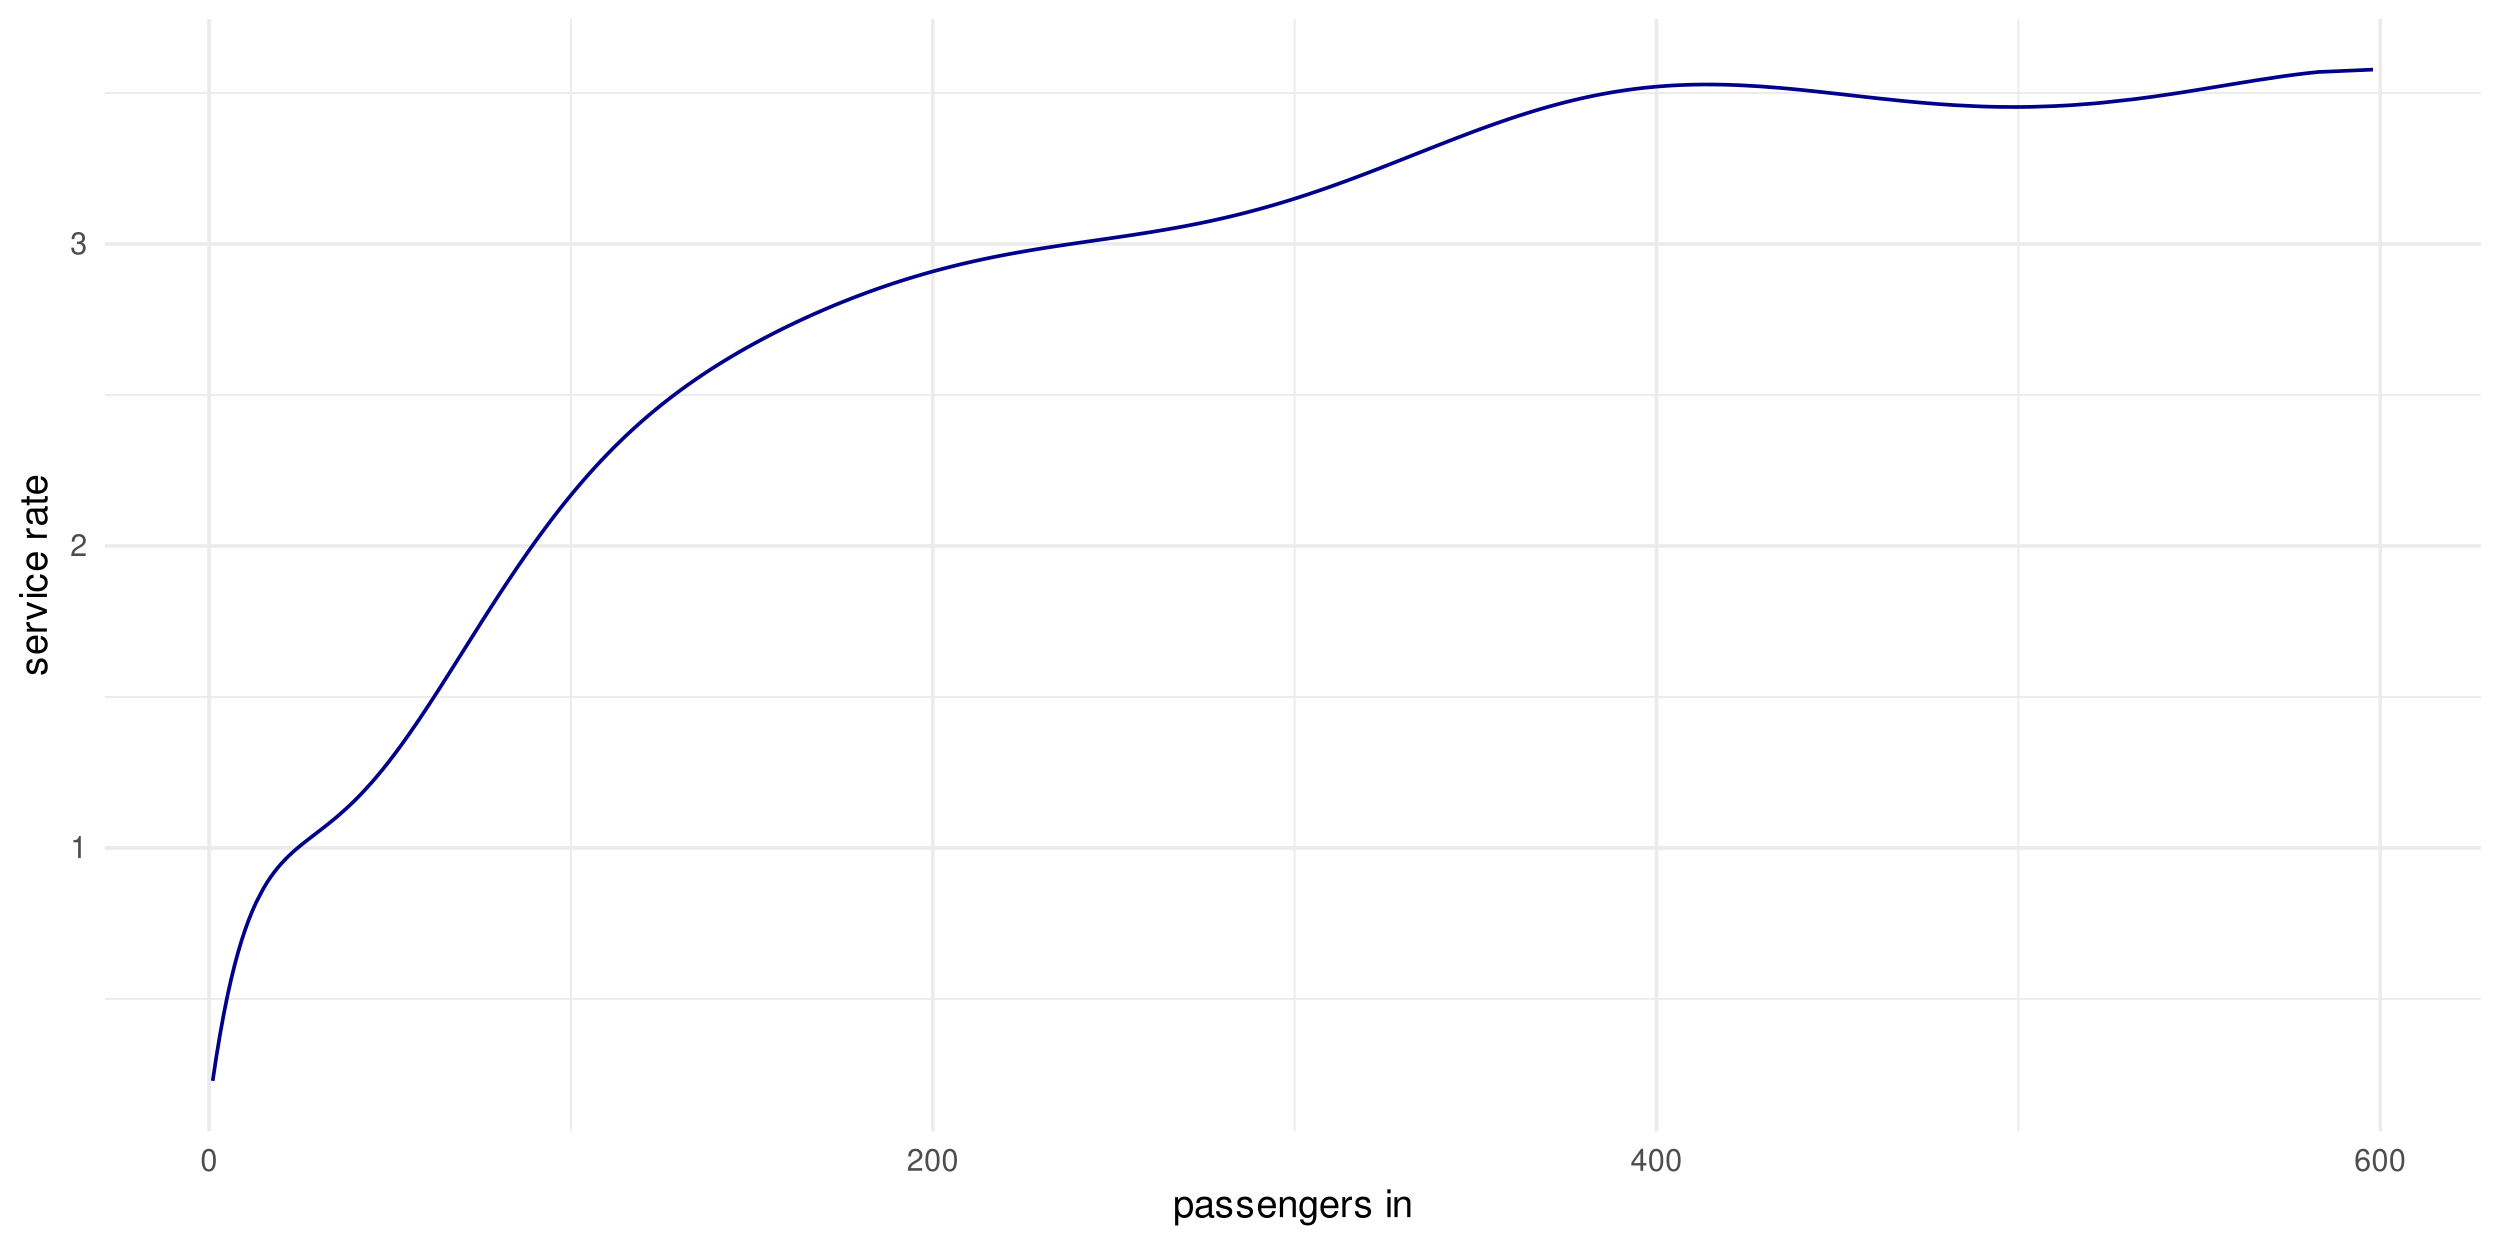
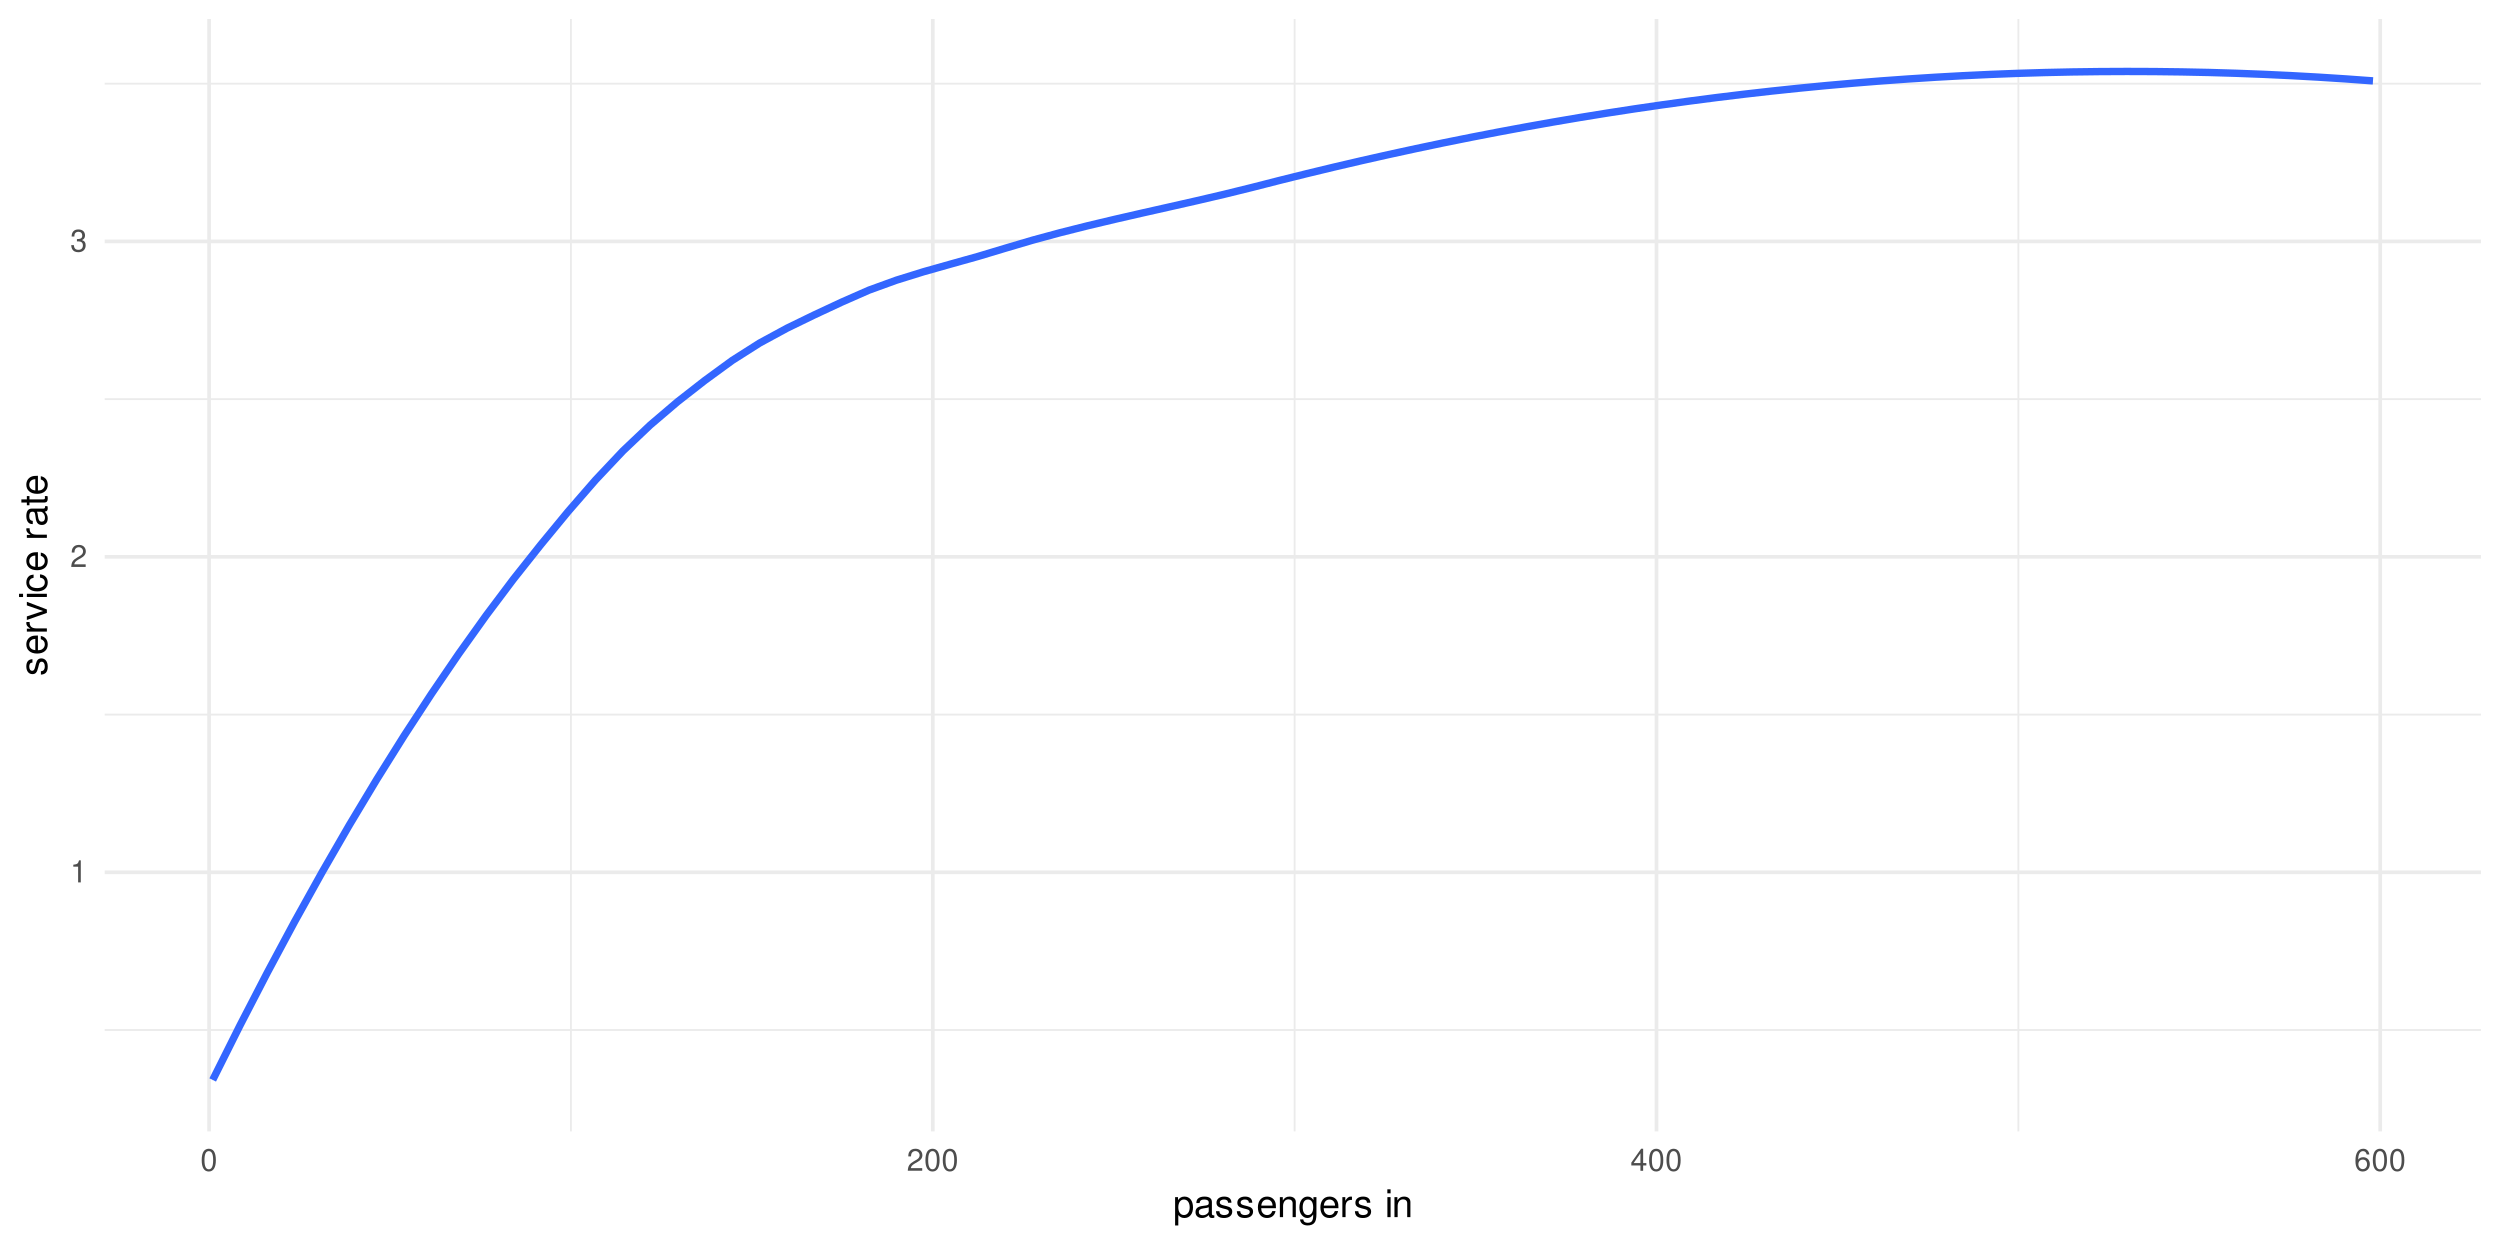
<svg xmlns="http://www.w3.org/2000/svg" xmlns:xlink="http://www.w3.org/1999/xlink" width="720" height="360" viewBox="0 0 720 360">
  <defs>
    <g>
      <g id="glyph-0-0">
        <path d="M 2.281 -4.531 L 2.281 0 L 3.047 0 L 3.047 -6.359 L 2.547 -6.359 C 2.266 -5.391 2.094 -5.25 0.891 -5.094 L 0.891 -4.531 Z M 2.281 -4.531 " />
      </g>
      <g id="glyph-0-1">
        <path d="M 4.453 -0.766 L 1.172 -0.766 C 1.25 -1.297 1.531 -1.625 2.297 -2.094 L 3.172 -2.594 C 4.047 -3.062 4.5 -3.719 4.5 -4.5 C 4.5 -5.031 4.281 -5.531 3.922 -5.875 C 3.547 -6.203 3.094 -6.359 2.5 -6.359 C 1.703 -6.359 1.125 -6.078 0.781 -5.531 C 0.547 -5.203 0.453 -4.797 0.438 -4.156 L 1.219 -4.156 C 1.234 -4.594 1.297 -4.844 1.406 -5.062 C 1.594 -5.438 2 -5.688 2.469 -5.688 C 3.172 -5.688 3.703 -5.172 3.703 -4.484 C 3.703 -3.969 3.406 -3.531 2.859 -3.219 L 2.047 -2.75 C 0.75 -2 0.375 -1.406 0.297 -0.016 L 4.453 -0.016 Z M 4.453 -0.766 " />
      </g>
      <g id="glyph-0-2">
        <path d="M 1.938 -2.922 L 2.359 -2.922 C 3.203 -2.922 3.656 -2.531 3.656 -1.766 C 3.656 -0.969 3.172 -0.484 2.375 -0.484 C 1.516 -0.484 1.109 -0.922 1.062 -1.844 L 0.281 -1.844 C 0.312 -1.344 0.406 -1 0.547 -0.719 C 0.875 -0.109 1.484 0.203 2.344 0.203 C 3.625 0.203 4.453 -0.578 4.453 -1.781 C 4.453 -2.594 4.141 -3.031 3.391 -3.297 C 3.969 -3.531 4.266 -3.969 4.266 -4.609 C 4.266 -5.703 3.547 -6.359 2.359 -6.359 C 1.109 -6.359 0.438 -5.656 0.406 -4.312 L 1.188 -4.312 C 1.203 -4.703 1.234 -4.922 1.328 -5.109 C 1.5 -5.469 1.891 -5.688 2.375 -5.688 C 3.062 -5.688 3.469 -5.266 3.469 -4.578 C 3.469 -4.141 3.312 -3.859 2.969 -3.719 C 2.766 -3.625 2.484 -3.594 1.938 -3.578 Z M 1.938 -2.922 " />
      </g>
      <g id="glyph-0-3">
        <path d="M 2.422 -6.359 C 1.844 -6.359 1.312 -6.094 0.984 -5.672 C 0.578 -5.109 0.375 -4.25 0.375 -3.078 C 0.375 -0.938 1.078 0.203 2.422 0.203 C 3.734 0.203 4.453 -0.938 4.453 -3.031 C 4.453 -4.25 4.266 -5.078 3.859 -5.672 C 3.531 -6.109 3.016 -6.359 2.422 -6.359 Z M 2.422 -5.672 C 3.25 -5.672 3.672 -4.828 3.672 -3.094 C 3.672 -1.281 3.266 -0.438 2.406 -0.438 C 1.578 -0.438 1.172 -1.312 1.172 -3.062 C 1.172 -4.828 1.578 -5.672 2.422 -5.672 Z M 2.422 -5.672 " />
      </g>
      <g id="glyph-0-4">
        <path d="M 2.875 -1.547 L 2.875 0 L 3.656 0 L 3.656 -1.547 L 4.578 -1.547 L 4.578 -2.234 L 3.656 -2.234 L 3.656 -6.359 L 3.078 -6.359 L 0.25 -2.359 L 0.25 -1.547 Z M 2.875 -2.234 L 0.922 -2.234 L 2.875 -5.047 Z M 2.875 -2.234 " />
      </g>
      <g id="glyph-0-5">
        <path d="M 4.375 -4.703 C 4.234 -5.75 3.562 -6.359 2.609 -6.359 C 1.922 -6.359 1.312 -6.031 0.938 -5.453 C 0.547 -4.828 0.375 -4.062 0.375 -2.906 C 0.375 -1.828 0.531 -1.156 0.906 -0.594 C 1.234 -0.078 1.781 0.203 2.469 0.203 C 3.656 0.203 4.516 -0.688 4.516 -1.922 C 4.516 -3.094 3.719 -3.922 2.609 -3.922 C 1.984 -3.922 1.5 -3.688 1.172 -3.234 C 1.172 -4.797 1.672 -5.672 2.562 -5.672 C 3.109 -5.672 3.484 -5.328 3.609 -4.703 Z M 2.5 -3.234 C 3.25 -3.234 3.719 -2.703 3.719 -1.859 C 3.719 -1.062 3.188 -0.484 2.484 -0.484 C 1.766 -0.484 1.219 -1.094 1.219 -1.906 C 1.219 -2.688 1.734 -3.234 2.5 -3.234 Z M 2.5 -3.234 " />
      </g>
      <g id="glyph-1-0">
        <path d="M 0.594 2.391 L 1.516 2.391 L 1.516 -0.609 C 2 -0.016 2.547 0.25 3.281 0.25 C 4.781 0.25 5.75 -0.953 5.75 -2.781 C 5.75 -4.719 4.812 -5.922 3.281 -5.922 C 2.5 -5.922 1.875 -5.578 1.438 -4.891 L 1.438 -5.766 L 0.594 -5.766 Z M 3.125 -5.078 C 4.141 -5.078 4.797 -4.188 4.797 -2.812 C 4.797 -1.5 4.125 -0.609 3.125 -0.609 C 2.141 -0.609 1.516 -1.484 1.516 -2.844 C 1.516 -4.188 2.141 -5.078 3.125 -5.078 Z M 3.125 -5.078 " />
      </g>
      <g id="glyph-1-1">
        <path d="M 5.891 -0.531 C 5.781 -0.516 5.734 -0.516 5.688 -0.516 C 5.375 -0.516 5.188 -0.688 5.188 -0.969 L 5.188 -4.359 C 5.188 -5.375 4.438 -5.922 3.031 -5.922 C 2.172 -5.922 1.5 -5.688 1.109 -5.266 C 0.844 -4.969 0.734 -4.625 0.719 -4.062 L 1.641 -4.062 C 1.719 -4.766 2.141 -5.078 2.984 -5.078 C 3.828 -5.078 4.281 -4.781 4.281 -4.219 L 4.281 -3.984 C 4.266 -3.594 4.062 -3.438 3.328 -3.344 C 2.031 -3.172 1.828 -3.141 1.469 -2.984 C 0.797 -2.703 0.469 -2.203 0.469 -1.453 C 0.469 -0.406 1.188 0.25 2.359 0.25 C 3.078 0.25 3.656 0 4.312 -0.594 C 4.375 0 4.656 0.25 5.266 0.25 C 5.453 0.25 5.578 0.234 5.891 0.156 Z M 4.281 -1.812 C 4.281 -1.5 4.188 -1.312 3.922 -1.062 C 3.547 -0.719 3.094 -0.547 2.547 -0.547 C 1.844 -0.547 1.422 -0.891 1.422 -1.469 C 1.422 -2.078 1.812 -2.391 2.812 -2.531 C 3.781 -2.656 3.969 -2.703 4.281 -2.844 Z M 4.281 -1.812 " />
      </g>
      <g id="glyph-1-2">
        <path d="M 4.812 -4.156 C 4.812 -5.297 4.062 -5.922 2.734 -5.922 C 1.391 -5.922 0.516 -5.234 0.516 -4.172 C 0.516 -3.266 0.984 -2.844 2.344 -2.516 L 3.203 -2.297 C 3.844 -2.141 4.094 -1.906 4.094 -1.5 C 4.094 -0.953 3.547 -0.594 2.75 -0.594 C 2.25 -0.594 1.844 -0.734 1.609 -0.984 C 1.469 -1.141 1.391 -1.312 1.344 -1.719 L 0.375 -1.719 C 0.422 -0.391 1.172 0.25 2.672 0.25 C 4.125 0.25 5.047 -0.469 5.047 -1.578 C 5.047 -2.438 4.562 -2.906 3.422 -3.172 L 2.547 -3.391 C 1.797 -3.562 1.469 -3.812 1.469 -4.219 C 1.469 -4.75 1.953 -5.078 2.688 -5.078 C 3.438 -5.078 3.828 -4.766 3.844 -4.156 Z M 4.812 -4.156 " />
      </g>
      <g id="glyph-1-3">
        <path d="M 5.641 -2.578 C 5.641 -3.453 5.578 -3.984 5.406 -4.406 C 5.031 -5.359 4.156 -5.922 3.078 -5.922 C 1.469 -5.922 0.438 -4.703 0.438 -2.812 C 0.438 -0.906 1.438 0.25 3.062 0.25 C 4.375 0.25 5.297 -0.5 5.516 -1.75 L 4.594 -1.75 C 4.344 -0.984 3.828 -0.594 3.094 -0.594 C 2.516 -0.594 2.016 -0.859 1.703 -1.344 C 1.484 -1.672 1.406 -2 1.391 -2.578 Z M 1.422 -3.328 C 1.5 -4.391 2.141 -5.078 3.062 -5.078 C 4 -5.078 4.656 -4.359 4.656 -3.328 Z M 1.422 -3.328 " />
      </g>
      <g id="glyph-1-4">
        <path d="M 0.766 -5.766 L 0.766 0 L 1.688 0 L 1.688 -3.172 C 1.688 -4.359 2.312 -5.125 3.25 -5.125 C 3.984 -5.125 4.438 -4.688 4.438 -4 L 4.438 0 L 5.359 0 L 5.359 -4.359 C 5.359 -5.312 4.641 -5.922 3.531 -5.922 C 2.672 -5.922 2.125 -5.594 1.609 -4.797 L 1.609 -5.766 Z M 0.766 -5.766 " />
      </g>
      <g id="glyph-1-5">
        <path d="M 4.438 -5.766 L 4.438 -4.922 C 3.984 -5.625 3.469 -5.922 2.75 -5.922 C 1.359 -5.922 0.391 -4.625 0.391 -2.781 C 0.391 -1.812 0.609 -1.109 1.109 -0.531 C 1.547 -0.016 2.094 0.25 2.688 0.25 C 3.375 0.25 3.875 -0.062 4.359 -0.781 L 4.359 -0.484 C 4.359 1.062 3.922 1.625 2.781 1.625 C 2 1.625 1.594 1.312 1.5 0.656 L 0.578 0.656 C 0.656 1.734 1.5 2.391 2.766 2.391 C 3.609 2.391 4.312 2.125 4.688 1.656 C 5.125 1.125 5.297 0.406 5.297 -0.953 L 5.297 -5.766 Z M 2.844 -5.078 C 3.812 -5.078 4.359 -4.266 4.359 -2.812 C 4.359 -1.406 3.797 -0.594 2.844 -0.594 C 1.891 -0.594 1.344 -1.422 1.344 -2.844 C 1.344 -4.25 1.891 -5.078 2.844 -5.078 Z M 2.844 -5.078 " />
      </g>
      <g id="glyph-1-6">
        <path d="M 0.766 -5.766 L 0.766 0 L 1.688 0 L 1.688 -2.984 C 1.688 -4.375 2.266 -5 3.531 -4.969 L 3.531 -5.891 C 3.375 -5.922 3.281 -5.922 3.172 -5.922 C 2.578 -5.922 2.141 -5.578 1.609 -4.719 L 1.609 -5.766 Z M 0.766 -5.766 " />
      </g>
      <g id="glyph-1-7">
</g>
      <g id="glyph-1-8">
        <path d="M 1.656 -5.766 L 0.734 -5.766 L 0.734 0 L 1.656 0 Z M 1.656 -8.016 L 0.719 -8.016 L 0.719 -6.859 L 1.656 -6.859 Z M 1.656 -8.016 " />
      </g>
      <g id="glyph-2-0">
        <path d="M -4.156 -4.812 C -5.297 -4.812 -5.922 -4.062 -5.922 -2.734 C -5.922 -1.391 -5.234 -0.516 -4.172 -0.516 C -3.266 -0.516 -2.844 -0.984 -2.516 -2.344 L -2.297 -3.203 C -2.141 -3.844 -1.906 -4.094 -1.5 -4.094 C -0.953 -4.094 -0.594 -3.547 -0.594 -2.75 C -0.594 -2.25 -0.734 -1.844 -0.984 -1.609 C -1.141 -1.469 -1.312 -1.391 -1.719 -1.344 L -1.719 -0.375 C -0.391 -0.422 0.25 -1.172 0.25 -2.672 C 0.25 -4.125 -0.469 -5.047 -1.578 -5.047 C -2.438 -5.047 -2.906 -4.562 -3.172 -3.422 L -3.391 -2.547 C -3.562 -1.797 -3.812 -1.469 -4.219 -1.469 C -4.75 -1.469 -5.078 -1.953 -5.078 -2.688 C -5.078 -3.438 -4.766 -3.828 -4.156 -3.844 Z M -4.156 -4.812 " />
      </g>
      <g id="glyph-2-1">
        <path d="M -2.578 -5.641 C -3.453 -5.641 -3.984 -5.578 -4.406 -5.406 C -5.359 -5.031 -5.922 -4.156 -5.922 -3.078 C -5.922 -1.469 -4.703 -0.438 -2.812 -0.438 C -0.906 -0.438 0.25 -1.438 0.25 -3.062 C 0.25 -4.375 -0.5 -5.297 -1.75 -5.516 L -1.75 -4.594 C -0.984 -4.344 -0.594 -3.828 -0.594 -3.094 C -0.594 -2.516 -0.859 -2.016 -1.344 -1.703 C -1.672 -1.484 -2 -1.406 -2.578 -1.391 Z M -3.328 -1.422 C -4.391 -1.5 -5.078 -2.141 -5.078 -3.062 C -5.078 -4 -4.359 -4.656 -3.328 -4.656 Z M -3.328 -1.422 " />
      </g>
      <g id="glyph-2-2">
        <path d="M -5.766 -0.766 L 0 -0.766 L 0 -1.688 L -2.984 -1.688 C -4.375 -1.688 -5 -2.266 -4.969 -3.531 L -5.891 -3.531 C -5.922 -3.375 -5.922 -3.281 -5.922 -3.172 C -5.922 -2.578 -5.578 -2.141 -4.719 -1.609 L -5.766 -1.609 Z M -5.766 -0.766 " />
      </g>
      <g id="glyph-2-3">
        <path d="M 0 -3.141 L -5.766 -5.344 L -5.766 -4.312 L -1.094 -2.688 L -5.766 -1.141 L -5.766 -0.109 L 0 -2.141 Z M 0 -3.141 " />
      </g>
      <g id="glyph-2-4">
        <path d="M -5.766 -1.656 L -5.766 -0.734 L 0 -0.734 L 0 -1.656 Z M -8.016 -1.656 L -8.016 -0.719 L -6.859 -0.719 L -6.859 -1.656 Z M -8.016 -1.656 " />
      </g>
      <g id="glyph-2-5">
        <path d="M -3.828 -5.188 C -4.391 -5.141 -4.75 -5.016 -5.078 -4.797 C -5.609 -4.406 -5.922 -3.703 -5.922 -2.906 C -5.922 -1.344 -4.703 -0.344 -2.781 -0.344 C -0.922 -0.344 0.25 -1.328 0.25 -2.891 C 0.25 -4.266 -0.578 -5.141 -1.984 -5.25 L -1.984 -4.328 C -1.062 -4.172 -0.594 -3.703 -0.594 -2.922 C -0.594 -1.906 -1.422 -1.297 -2.781 -1.297 C -4.219 -1.297 -5.078 -1.891 -5.078 -2.891 C -5.078 -3.656 -4.625 -4.141 -3.828 -4.25 Z M -3.828 -5.188 " />
      </g>
      <g id="glyph-2-6">
</g>
      <g id="glyph-2-7">
        <path d="M -0.531 -5.891 C -0.516 -5.781 -0.516 -5.734 -0.516 -5.688 C -0.516 -5.375 -0.688 -5.188 -0.969 -5.188 L -4.359 -5.188 C -5.375 -5.188 -5.922 -4.438 -5.922 -3.031 C -5.922 -2.172 -5.688 -1.5 -5.266 -1.109 C -4.969 -0.844 -4.625 -0.734 -4.062 -0.719 L -4.062 -1.641 C -4.766 -1.719 -5.078 -2.141 -5.078 -2.984 C -5.078 -3.828 -4.781 -4.281 -4.219 -4.281 L -3.984 -4.281 C -3.594 -4.266 -3.438 -4.062 -3.344 -3.328 C -3.172 -2.031 -3.141 -1.828 -2.984 -1.469 C -2.703 -0.797 -2.203 -0.469 -1.453 -0.469 C -0.406 -0.469 0.25 -1.188 0.25 -2.359 C 0.25 -3.078 0 -3.656 -0.594 -4.312 C 0 -4.375 0.25 -4.656 0.25 -5.266 C 0.25 -5.453 0.234 -5.578 0.156 -5.891 Z M -1.812 -4.281 C -1.5 -4.281 -1.312 -4.188 -1.062 -3.922 C -0.719 -3.547 -0.547 -3.094 -0.547 -2.547 C -0.547 -1.844 -0.891 -1.422 -1.469 -1.422 C -2.078 -1.422 -2.391 -1.812 -2.531 -2.812 C -2.656 -3.781 -2.703 -3.969 -2.844 -4.281 Z M -1.812 -4.281 " />
      </g>
      <g id="glyph-2-8">
        <path d="M -5.766 -2.797 L -5.766 -1.844 L -7.344 -1.844 L -7.344 -0.938 L -5.766 -0.938 L -5.766 -0.156 L -5.016 -0.156 L -5.016 -0.938 L -0.656 -0.938 C -0.062 -0.938 0.25 -1.328 0.25 -2.047 C 0.25 -2.281 0.234 -2.484 0.172 -2.797 L -0.594 -2.797 C -0.562 -2.656 -0.547 -2.547 -0.547 -2.359 C -0.547 -1.953 -0.656 -1.844 -1.062 -1.844 L -5.016 -1.844 L -5.016 -2.797 Z M -5.766 -2.797 " />
      </g>
    </g>
    <clipPath id="clip-0">
-       <path clip-rule="nonzero" d="M 30.152 287 L 714.523 287 L 714.523 288 L 30.152 288 Z M 30.152 287 " />
+       <path clip-rule="nonzero" d="M 30.152 296 L 714.523 296 L 714.523 297 L 30.152 297 Z M 30.152 296 " />
    </clipPath>
    <clipPath id="clip-1">
-       <path clip-rule="nonzero" d="M 30.152 200 L 714.523 200 L 714.523 201 L 30.152 201 Z M 30.152 200 " />
+       <path clip-rule="nonzero" d="M 30.152 205 L 714.523 205 L 714.523 207 L 30.152 207 Z M 30.152 205 " />
    </clipPath>
    <clipPath id="clip-2">
-       <path clip-rule="nonzero" d="M 30.152 113 L 714.523 113 L 714.523 115 L 30.152 115 Z M 30.152 113 " />
+       <path clip-rule="nonzero" d="M 30.152 114 L 714.523 114 L 714.523 116 L 30.152 116 Z M 30.152 114 " />
    </clipPath>
    <clipPath id="clip-3">
-       <path clip-rule="nonzero" d="M 30.152 26 L 714.523 26 L 714.523 28 L 30.152 28 Z M 30.152 26 " />
+       <path clip-rule="nonzero" d="M 30.152 23 L 714.523 23 L 714.523 25 L 30.152 25 Z M 30.152 23 " />
    </clipPath>
    <clipPath id="clip-4">
      <path clip-rule="nonzero" d="M 164 5.48 L 165 5.48 L 165 325.852 L 164 325.852 Z M 164 5.48 " />
    </clipPath>
    <clipPath id="clip-5">
      <path clip-rule="nonzero" d="M 372 5.48 L 374 5.48 L 374 325.852 L 372 325.852 Z M 372 5.48 " />
    </clipPath>
    <clipPath id="clip-6">
      <path clip-rule="nonzero" d="M 581 5.48 L 582 5.48 L 582 325.852 L 581 325.852 Z M 581 5.48 " />
    </clipPath>
    <clipPath id="clip-7">
-       <path clip-rule="nonzero" d="M 30.152 243 L 714.523 243 L 714.523 245 L 30.152 245 Z M 30.152 243 " />
+       <path clip-rule="nonzero" d="M 30.152 250 L 714.523 250 L 714.523 252 L 30.152 252 Z M 30.152 250 " />
    </clipPath>
    <clipPath id="clip-8">
-       <path clip-rule="nonzero" d="M 30.152 156 L 714.523 156 L 714.523 158 L 30.152 158 Z M 30.152 156 " />
+       <path clip-rule="nonzero" d="M 30.152 159 L 714.523 159 L 714.523 161 L 30.152 161 Z M 30.152 159 " />
    </clipPath>
    <clipPath id="clip-9">
-       <path clip-rule="nonzero" d="M 30.152 69 L 714.523 69 L 714.523 71 L 30.152 71 Z M 30.152 69 " />
+       <path clip-rule="nonzero" d="M 30.152 68 L 714.523 68 L 714.523 71 L 30.152 71 Z M 30.152 68 " />
    </clipPath>
    <clipPath id="clip-10">
      <path clip-rule="nonzero" d="M 59 5.48 L 61 5.48 L 61 325.852 L 59 325.852 Z M 59 5.48 " />
    </clipPath>
    <clipPath id="clip-11">
      <path clip-rule="nonzero" d="M 268 5.48 L 270 5.48 L 270 325.852 L 268 325.852 Z M 268 5.48 " />
    </clipPath>
    <clipPath id="clip-12">
      <path clip-rule="nonzero" d="M 476 5.48 L 478 5.48 L 478 325.852 L 476 325.852 Z M 476 5.48 " />
    </clipPath>
    <clipPath id="clip-13">
      <path clip-rule="nonzero" d="M 684 5.48 L 687 5.48 L 687 325.852 L 684 325.852 Z M 684 5.48 " />
    </clipPath>
  </defs>
  <rect x="-72" y="-36" width="864" height="432" fill="rgb(100%, 100%, 100%)" fill-opacity="1" />
  <g clip-path="url(#clip-0)">
-     <path fill="none" stroke-width="0.533" stroke-linecap="butt" stroke-linejoin="round" stroke="rgb(92.157%, 92.157%, 92.157%)" stroke-opacity="1" stroke-miterlimit="10" d="M 30.152 287.684 L 714.52 287.684 " />
+     <path fill="none" stroke-width="0.533" stroke-linecap="butt" stroke-linejoin="round" stroke="rgb(92.157%, 92.157%, 92.157%)" stroke-opacity="1" stroke-miterlimit="10" d="M 30.152 296.641 L 714.52 296.641 " />
  </g>
  <g clip-path="url(#clip-1)">
-     <path fill="none" stroke-width="0.533" stroke-linecap="butt" stroke-linejoin="round" stroke="rgb(92.157%, 92.157%, 92.157%)" stroke-opacity="1" stroke-miterlimit="10" d="M 30.152 200.719 L 714.52 200.719 " />
+     <path fill="none" stroke-width="0.533" stroke-linecap="butt" stroke-linejoin="round" stroke="rgb(92.157%, 92.157%, 92.157%)" stroke-opacity="1" stroke-miterlimit="10" d="M 30.152 205.797 L 714.52 205.797 " />
  </g>
  <g clip-path="url(#clip-2)">
-     <path fill="none" stroke-width="0.533" stroke-linecap="butt" stroke-linejoin="round" stroke="rgb(92.157%, 92.157%, 92.157%)" stroke-opacity="1" stroke-miterlimit="10" d="M 30.152 113.75 L 714.52 113.75 " />
+     <path fill="none" stroke-width="0.533" stroke-linecap="butt" stroke-linejoin="round" stroke="rgb(92.157%, 92.157%, 92.157%)" stroke-opacity="1" stroke-miterlimit="10" d="M 30.152 114.949 L 714.52 114.949 " />
  </g>
  <g clip-path="url(#clip-3)">
-     <path fill="none" stroke-width="0.533" stroke-linecap="butt" stroke-linejoin="round" stroke="rgb(92.157%, 92.157%, 92.157%)" stroke-opacity="1" stroke-miterlimit="10" d="M 30.152 26.781 L 714.52 26.781 " />
+     <path fill="none" stroke-width="0.533" stroke-linecap="butt" stroke-linejoin="round" stroke="rgb(92.157%, 92.157%, 92.157%)" stroke-opacity="1" stroke-miterlimit="10" d="M 30.152 24.102 L 714.52 24.102 " />
  </g>
  <g clip-path="url(#clip-4)">
    <path fill="none" stroke-width="0.533" stroke-linecap="butt" stroke-linejoin="round" stroke="rgb(92.157%, 92.157%, 92.157%)" stroke-opacity="1" stroke-miterlimit="10" d="M 164.43 325.848 L 164.43 5.48 " />
  </g>
  <g clip-path="url(#clip-5)">
    <path fill="none" stroke-width="0.533" stroke-linecap="butt" stroke-linejoin="round" stroke="rgb(92.157%, 92.157%, 92.157%)" stroke-opacity="1" stroke-miterlimit="10" d="M 372.855 325.848 L 372.855 5.48 " />
  </g>
  <g clip-path="url(#clip-6)">
    <path fill="none" stroke-width="0.533" stroke-linecap="butt" stroke-linejoin="round" stroke="rgb(92.157%, 92.157%, 92.157%)" stroke-opacity="1" stroke-miterlimit="10" d="M 581.285 325.848 L 581.285 5.48 " />
  </g>
  <g clip-path="url(#clip-7)">
-     <path fill="none" stroke-width="1.067" stroke-linecap="butt" stroke-linejoin="round" stroke="rgb(92.157%, 92.157%, 92.157%)" stroke-opacity="1" stroke-miterlimit="10" d="M 30.152 244.203 L 714.52 244.203 " />
+     <path fill="none" stroke-width="1.067" stroke-linecap="butt" stroke-linejoin="round" stroke="rgb(92.157%, 92.157%, 92.157%)" stroke-opacity="1" stroke-miterlimit="10" d="M 30.152 251.219 L 714.52 251.219 " />
  </g>
  <g clip-path="url(#clip-8)">
-     <path fill="none" stroke-width="1.067" stroke-linecap="butt" stroke-linejoin="round" stroke="rgb(92.157%, 92.157%, 92.157%)" stroke-opacity="1" stroke-miterlimit="10" d="M 30.152 157.234 L 714.52 157.234 " />
+     <path fill="none" stroke-width="1.067" stroke-linecap="butt" stroke-linejoin="round" stroke="rgb(92.157%, 92.157%, 92.157%)" stroke-opacity="1" stroke-miterlimit="10" d="M 30.152 160.371 L 714.52 160.371 " />
  </g>
  <g clip-path="url(#clip-9)">
-     <path fill="none" stroke-width="1.067" stroke-linecap="butt" stroke-linejoin="round" stroke="rgb(92.157%, 92.157%, 92.157%)" stroke-opacity="1" stroke-miterlimit="10" d="M 30.152 70.266 L 714.52 70.266 " />
+     <path fill="none" stroke-width="1.067" stroke-linecap="butt" stroke-linejoin="round" stroke="rgb(92.157%, 92.157%, 92.157%)" stroke-opacity="1" stroke-miterlimit="10" d="M 30.152 69.523 L 714.52 69.523 " />
  </g>
  <g clip-path="url(#clip-10)">
    <path fill="none" stroke-width="1.067" stroke-linecap="butt" stroke-linejoin="round" stroke="rgb(92.157%, 92.157%, 92.157%)" stroke-opacity="1" stroke-miterlimit="10" d="M 60.215 325.848 L 60.215 5.48 " />
  </g>
  <g clip-path="url(#clip-11)">
    <path fill="none" stroke-width="1.067" stroke-linecap="butt" stroke-linejoin="round" stroke="rgb(92.157%, 92.157%, 92.157%)" stroke-opacity="1" stroke-miterlimit="10" d="M 268.645 325.848 L 268.645 5.48 " />
  </g>
  <g clip-path="url(#clip-12)">
    <path fill="none" stroke-width="1.067" stroke-linecap="butt" stroke-linejoin="round" stroke="rgb(92.157%, 92.157%, 92.157%)" stroke-opacity="1" stroke-miterlimit="10" d="M 477.07 325.848 L 477.07 5.48 " />
  </g>
  <g clip-path="url(#clip-13)">
    <path fill="none" stroke-width="1.067" stroke-linecap="butt" stroke-linejoin="round" stroke="rgb(92.157%, 92.157%, 92.157%)" stroke-opacity="1" stroke-miterlimit="10" d="M 685.496 325.848 L 685.496 5.48 " />
  </g>
-   <path fill="none" stroke-width="1.067" stroke-linecap="butt" stroke-linejoin="round" stroke="rgb(0%, 0%, 54.51%)" stroke-opacity="1" stroke-miterlimit="10" d="M 61.258 311.285 L 62.301 304.375 L 63.344 298.078 L 64.387 292.359 L 65.426 287.164 L 66.469 282.453 L 67.512 278.184 L 68.555 274.32 L 69.594 270.824 L 70.637 267.668 L 71.68 264.816 L 72.723 262.238 L 73.766 259.914 L 75.848 255.906 L 76.891 254.18 L 77.934 252.613 L 78.977 251.184 L 80.016 249.875 L 81.059 248.672 L 82.102 247.559 L 83.145 246.523 L 84.184 245.551 L 85.227 244.629 L 86.27 243.75 L 87.312 242.902 L 88.355 242.078 L 89.395 241.27 L 90.438 240.469 L 91.48 239.672 L 92.523 238.867 L 93.566 238.055 L 94.605 237.23 L 95.648 236.387 L 96.691 235.52 L 97.734 234.633 L 99.816 232.773 L 100.859 231.801 L 101.902 230.793 L 102.945 229.754 L 103.984 228.684 L 105.027 227.578 L 106.07 226.441 L 107.113 225.27 L 108.156 224.062 L 109.195 222.824 L 110.238 221.551 L 111.281 220.25 L 112.324 218.914 L 113.363 217.551 L 114.406 216.16 L 115.449 214.742 L 116.492 213.297 L 117.535 211.828 L 118.574 210.332 L 119.617 208.82 L 120.66 207.285 L 121.703 205.73 L 122.746 204.16 L 123.785 202.574 L 124.828 200.977 L 125.871 199.363 L 126.914 197.742 L 127.953 196.109 L 128.996 194.473 L 130.039 192.828 L 132.125 189.523 L 133.164 187.871 L 134.207 186.215 L 136.293 182.91 L 137.336 181.262 L 138.375 179.617 L 139.418 177.98 L 140.461 176.352 L 141.504 174.727 L 142.543 173.113 L 143.586 171.512 L 144.629 169.918 L 145.672 168.34 L 146.715 166.77 L 147.754 165.215 L 148.797 163.676 L 149.84 162.148 L 150.883 160.641 L 151.926 159.145 L 152.965 157.668 L 154.008 156.207 L 155.051 154.762 L 156.094 153.336 L 157.137 151.926 L 158.176 150.535 L 159.219 149.164 L 160.262 147.812 L 161.305 146.477 L 162.344 145.16 L 163.387 143.867 L 164.43 142.59 L 165.473 141.332 L 166.516 140.094 L 167.555 138.875 L 168.598 137.676 L 169.641 136.492 L 170.684 135.332 L 171.727 134.188 L 172.766 133.062 L 173.809 131.957 L 174.852 130.871 L 175.895 129.801 L 176.934 128.75 L 177.977 127.719 L 179.02 126.703 L 180.062 125.703 L 181.105 124.723 L 182.145 123.758 L 183.188 122.809 L 184.23 121.875 L 185.273 120.957 L 186.316 120.059 L 187.355 119.172 L 188.398 118.301 L 189.441 117.445 L 190.484 116.602 L 191.523 115.773 L 192.566 114.961 L 193.609 114.156 L 194.652 113.371 L 195.695 112.594 L 196.734 111.832 L 197.777 111.082 L 198.82 110.34 L 199.863 109.613 L 200.906 108.898 L 201.945 108.191 L 202.988 107.496 L 204.031 106.812 L 205.074 106.137 L 206.113 105.473 L 207.156 104.82 L 208.199 104.176 L 209.242 103.539 L 210.285 102.91 L 211.324 102.293 L 212.367 101.68 L 213.41 101.078 L 214.453 100.484 L 215.496 99.898 L 216.535 99.32 L 217.578 98.75 L 218.621 98.188 L 219.664 97.629 L 220.703 97.082 L 221.746 96.539 L 222.789 96.004 L 223.832 95.477 L 224.875 94.953 L 225.914 94.438 L 226.957 93.926 L 229.043 92.926 L 230.086 92.438 L 231.125 91.953 L 232.168 91.473 L 233.211 91 L 234.254 90.531 L 235.293 90.07 L 236.336 89.613 L 237.379 89.164 L 238.422 88.719 L 239.465 88.281 L 240.504 87.848 L 241.547 87.418 L 242.59 86.996 L 244.676 86.168 L 245.715 85.762 L 246.758 85.363 L 247.801 84.969 L 248.844 84.578 L 249.887 84.191 L 250.926 83.812 L 251.969 83.441 L 253.012 83.074 L 254.055 82.711 L 255.094 82.352 L 256.137 82 L 257.18 81.652 L 258.223 81.312 L 259.266 80.977 L 260.305 80.645 L 261.348 80.32 L 262.391 80 L 263.434 79.684 L 264.477 79.375 L 265.516 79.07 L 266.559 78.77 L 267.602 78.473 L 268.645 78.184 L 269.684 77.902 L 270.727 77.621 L 271.77 77.348 L 272.812 77.078 L 273.855 76.812 L 274.895 76.555 L 275.938 76.297 L 276.98 76.047 L 278.023 75.801 L 279.066 75.562 L 280.105 75.324 L 281.148 75.094 L 283.234 74.641 L 284.273 74.422 L 285.316 74.207 L 286.359 73.996 L 287.402 73.789 L 288.445 73.586 L 289.484 73.387 L 290.527 73.191 L 292.613 72.809 L 293.656 72.625 L 294.695 72.441 L 295.738 72.262 L 297.824 71.91 L 298.863 71.738 L 300.949 71.402 L 303.035 71.074 L 304.074 70.914 L 305.117 70.754 L 307.203 70.441 L 308.246 70.289 L 309.285 70.133 L 311.371 69.828 L 312.414 69.68 L 313.453 69.527 L 314.496 69.379 L 315.539 69.227 L 316.582 69.078 L 317.625 68.926 L 318.664 68.777 L 322.836 68.168 L 323.875 68.012 L 325.961 67.699 L 327.004 67.539 L 328.043 67.379 L 330.129 67.051 L 332.215 66.715 L 333.254 66.543 L 335.34 66.191 L 336.383 66.012 L 337.426 65.828 L 338.465 65.641 L 339.508 65.453 L 340.551 65.262 L 342.637 64.863 L 343.676 64.66 L 344.719 64.453 L 345.762 64.242 L 346.805 64.027 L 347.844 63.809 L 348.887 63.586 L 350.973 63.125 L 352.016 62.891 L 353.055 62.648 L 354.098 62.406 L 355.141 62.156 L 356.184 61.902 L 357.227 61.645 L 358.266 61.379 L 359.309 61.113 L 360.352 60.84 L 361.395 60.562 L 362.434 60.281 L 363.477 59.996 L 364.52 59.707 L 365.562 59.41 L 366.605 59.109 L 367.645 58.805 L 368.688 58.496 L 369.73 58.184 L 370.773 57.863 L 371.816 57.539 L 372.855 57.215 L 373.898 56.883 L 374.941 56.547 L 375.984 56.207 L 377.023 55.863 L 379.109 55.16 L 380.152 54.805 L 382.234 54.082 L 383.277 53.715 L 384.32 53.344 L 385.363 52.969 L 386.406 52.59 L 387.445 52.211 L 388.488 51.828 L 389.531 51.441 L 390.574 51.051 L 391.613 50.66 L 392.656 50.266 L 394.742 49.469 L 395.785 49.066 L 396.824 48.664 L 399.953 47.445 L 400.996 47.035 L 403.078 46.215 L 404.121 45.805 L 405.164 45.391 L 406.203 44.977 L 407.246 44.566 L 409.332 43.738 L 410.375 43.328 L 411.414 42.918 L 412.457 42.504 L 413.5 42.094 L 414.543 41.688 L 415.586 41.277 L 417.668 40.469 L 418.711 40.062 L 420.793 39.266 L 421.836 38.867 L 422.879 38.473 L 423.922 38.082 L 424.965 37.695 L 426.004 37.309 L 427.047 36.926 L 429.133 36.176 L 430.176 35.805 L 431.215 35.438 L 432.258 35.074 L 433.301 34.715 L 434.344 34.359 L 435.387 34.008 L 436.426 33.664 L 437.469 33.324 L 438.512 32.988 L 439.555 32.656 L 440.594 32.332 L 441.637 32.012 L 442.68 31.695 L 443.723 31.387 L 444.766 31.086 L 445.805 30.789 L 446.848 30.496 L 447.891 30.211 L 448.934 29.934 L 449.977 29.66 L 451.016 29.395 L 452.059 29.133 L 453.102 28.879 L 454.145 28.633 L 455.184 28.391 L 456.227 28.16 L 457.27 27.934 L 458.312 27.711 L 459.355 27.5 L 461.438 27.094 L 463.523 26.715 L 464.566 26.539 L 465.605 26.367 L 466.648 26.203 L 467.691 26.047 L 468.734 25.898 L 469.773 25.754 L 470.816 25.617 L 471.859 25.492 L 472.902 25.371 L 474.984 25.148 L 476.027 25.047 L 477.07 24.953 L 478.113 24.867 L 479.156 24.789 L 480.195 24.715 L 481.238 24.648 L 482.281 24.59 L 483.324 24.535 L 486.449 24.414 L 487.492 24.387 L 488.535 24.367 L 490.617 24.34 L 491.66 24.336 L 493.746 24.348 L 495.828 24.379 L 496.871 24.402 L 497.914 24.434 L 498.953 24.469 L 499.996 24.508 L 501.039 24.551 L 502.082 24.602 L 506.25 24.84 L 507.293 24.91 L 512.504 25.312 L 513.543 25.402 L 514.586 25.496 L 517.715 25.793 L 518.754 25.895 L 520.84 26.109 L 521.883 26.219 L 523.965 26.441 L 527.094 26.785 L 528.133 26.898 L 530.219 27.133 L 533.344 27.488 L 534.387 27.605 L 539.598 28.188 L 540.641 28.305 L 547.934 29.066 L 548.977 29.168 L 550.02 29.266 L 552.105 29.457 L 555.23 29.727 L 557.316 29.895 L 558.355 29.973 L 562.523 30.258 L 563.566 30.32 L 569.82 30.621 L 570.863 30.66 L 571.906 30.691 L 575.031 30.77 L 576.074 30.789 L 580.242 30.816 L 581.285 30.812 L 584.41 30.781 L 585.453 30.758 L 591.703 30.551 L 595.875 30.332 L 596.914 30.266 L 603.168 29.785 L 604.211 29.691 L 605.254 29.594 L 614.633 28.562 L 616.715 28.293 L 619.844 27.875 L 625.055 27.121 L 627.137 26.805 L 628.18 26.645 L 632.348 25.984 L 642.77 24.27 L 643.812 24.098 L 649.023 23.25 L 650.066 23.086 L 657.359 21.988 L 658.402 21.84 L 661.527 21.43 L 664.656 21.055 L 667.781 20.727 L 683.414 20.043 " />
-   <g fill="rgb(30.196%, 30.196%, 30.196%)" fill-opacity="1">
-     <use xlink:href="#glyph-0-0" x="20.219" y="247.118" />
-   </g>
-   <g fill="rgb(30.196%, 30.196%, 30.196%)" fill-opacity="1">
-     <use xlink:href="#glyph-0-1" x="20.219" y="160.149" />
-   </g>
-   <g fill="rgb(30.196%, 30.196%, 30.196%)" fill-opacity="1">
-     <use xlink:href="#glyph-0-2" x="20.219" y="73.181" />
+   <path fill-rule="nonzero" fill="rgb(60%, 60%, 60%)" fill-opacity="0.4" d="M 61.258 310.762 L 69.133 295.059 L 77.008 279.875 L 84.883 265.207 L 92.762 251.059 L 100.637 237.434 L 108.512 224.336 L 116.387 211.762 L 124.262 199.707 L 132.137 188.16 L 140.012 177.133 L 147.887 166.66 L 155.762 156.742 L 163.637 147.188 L 171.512 138.121 L 179.391 129.766 L 187.266 122.289 L 195.141 115.578 L 203.016 109.434 L 210.891 103.68 L 218.766 98.676 L 226.641 94.402 L 234.516 90.57 L 242.391 86.891 L 250.266 83.426 L 258.145 80.566 L 266.02 78.121 L 273.895 75.891 L 281.77 73.684 L 289.645 71.316 L 297.52 68.988 L 305.395 66.855 L 313.27 64.875 L 321.145 63.004 L 329.02 61.199 L 336.895 59.422 L 344.773 57.633 L 352.648 55.789 L 360.523 53.848 L 368.398 51.832 L 376.273 49.875 L 384.148 47.977 L 392.023 46.137 L 399.898 44.359 L 407.773 42.645 L 415.648 40.992 L 423.527 39.398 L 431.402 37.867 L 439.277 36.402 L 447.152 34.996 L 455.027 33.652 L 462.902 32.371 L 470.777 31.152 L 478.652 29.996 L 486.527 28.902 L 494.402 27.871 L 502.277 26.902 L 510.156 26 L 518.031 25.156 L 525.906 24.379 L 533.781 23.664 L 541.656 23.012 L 549.531 22.422 L 557.406 21.898 L 565.281 21.441 L 573.156 21.047 L 581.031 20.715 L 588.91 20.449 L 596.785 20.25 L 604.66 20.113 L 612.535 20.047 L 620.41 20.043 L 628.285 20.105 L 636.16 20.234 L 644.035 20.43 L 651.91 20.691 L 659.785 21.02 L 667.66 21.414 L 675.539 21.879 L 683.414 22.41 L 683.414 24.188 L 675.539 23.566 L 667.66 23.016 L 659.785 22.535 L 651.91 22.121 L 644.035 21.781 L 636.16 21.512 L 628.285 21.309 L 620.41 21.176 L 612.535 21.113 L 604.66 21.117 L 596.785 21.191 L 588.91 21.336 L 581.031 21.547 L 573.156 21.824 L 565.281 22.172 L 557.406 22.586 L 549.531 23.066 L 541.656 23.617 L 533.781 24.23 L 525.906 24.914 L 518.031 25.664 L 510.156 26.48 L 502.277 27.363 L 494.402 28.309 L 486.527 29.32 L 478.652 30.398 L 470.777 31.543 L 462.902 32.75 L 455.027 34.02 L 447.152 35.355 L 439.277 36.754 L 431.402 38.215 L 423.527 39.738 L 415.648 41.324 L 407.773 42.973 L 399.898 44.684 L 392.023 46.457 L 384.148 48.289 L 376.273 50.184 L 368.398 52.141 L 360.523 54.152 L 352.648 56.09 L 344.773 57.93 L 336.895 59.711 L 329.02 61.484 L 321.145 63.285 L 313.27 65.152 L 305.395 67.137 L 297.52 69.27 L 289.645 71.594 L 281.77 73.961 L 273.895 76.16 L 266.02 78.383 L 258.145 80.828 L 250.266 83.691 L 242.391 87.156 L 234.516 90.828 L 226.641 94.652 L 218.766 98.926 L 210.891 103.93 L 203.016 109.68 L 195.141 115.816 L 187.266 122.531 L 179.391 130.008 L 171.512 138.359 L 163.637 147.422 L 155.762 156.977 L 147.887 166.902 L 140.012 177.375 L 132.137 188.402 L 124.262 199.953 L 116.387 212.012 L 108.512 224.594 L 100.637 237.711 L 92.762 251.363 L 84.883 265.551 L 77.008 280.266 L 69.133 295.512 L 61.258 311.285 Z M 61.258 310.762 " />
+   <path fill="none" stroke-width="2.134" stroke-linecap="butt" stroke-linejoin="round" stroke="rgb(20%, 40%, 100%)" stroke-opacity="1" stroke-miterlimit="10" d="M 61.258 311.023 L 69.133 295.285 L 77.008 280.07 L 84.883 265.379 L 92.762 251.211 L 100.637 237.574 L 108.512 224.465 L 116.387 211.887 L 124.262 199.832 L 132.137 188.281 L 140.012 177.254 L 147.887 166.781 L 155.762 156.859 L 163.637 147.305 L 171.512 138.242 L 179.391 129.887 L 187.266 122.41 L 195.141 115.699 L 203.016 109.555 L 210.891 103.805 L 218.766 98.801 L 226.641 94.527 L 234.516 90.699 L 242.391 87.023 L 250.266 83.559 L 258.145 80.699 L 266.02 78.25 L 273.895 76.027 L 281.77 73.824 L 289.645 71.453 L 297.52 69.129 L 305.395 66.996 L 313.27 65.016 L 321.145 63.145 L 329.02 61.34 L 336.895 59.566 L 344.773 57.781 L 352.648 55.938 L 360.523 54 L 368.398 51.988 L 376.273 50.031 L 384.148 48.133 L 392.023 46.297 L 399.898 44.523 L 407.773 42.809 L 415.648 41.156 L 423.527 39.57 L 431.402 38.043 L 439.277 36.578 L 447.152 35.176 L 455.027 33.836 L 462.902 32.559 L 470.777 31.348 L 478.652 30.199 L 486.527 29.113 L 494.402 28.09 L 502.277 27.133 L 510.156 26.238 L 518.031 25.41 L 525.906 24.645 L 533.781 23.949 L 541.656 23.312 L 549.531 22.746 L 557.406 22.242 L 565.281 21.805 L 573.156 21.434 L 581.031 21.129 L 588.91 20.891 L 596.785 20.719 L 604.66 20.617 L 612.535 20.578 L 620.41 20.609 L 628.285 20.707 L 636.16 20.871 L 644.035 21.105 L 651.91 21.406 L 659.785 21.777 L 667.66 22.215 L 675.539 22.723 L 683.414 23.297 " />
+   <g fill="rgb(30.196%, 30.196%, 30.196%)" fill-opacity="1">
+     <use xlink:href="#glyph-0-0" x="20.219" y="254.134" />
+   </g>
+   <g fill="rgb(30.196%, 30.196%, 30.196%)" fill-opacity="1">
+     <use xlink:href="#glyph-0-1" x="20.219" y="163.286" />
+   </g>
+   <g fill="rgb(30.196%, 30.196%, 30.196%)" fill-opacity="1">
+     <use xlink:href="#glyph-0-2" x="20.219" y="72.438" />
  </g>
  <g fill="rgb(30.196%, 30.196%, 30.196%)" fill-opacity="1">
    <use xlink:href="#glyph-0-3" x="57.715" y="337.196" />
  </g>
  <g fill="rgb(30.196%, 30.196%, 30.196%)" fill-opacity="1">
    <use xlink:href="#glyph-0-1" x="261.145" y="337.196" />
    <use xlink:href="#glyph-0-3" x="266.145" y="337.196" />
    <use xlink:href="#glyph-0-3" x="271.145" y="337.196" />
  </g>
  <g fill="rgb(30.196%, 30.196%, 30.196%)" fill-opacity="1">
    <use xlink:href="#glyph-0-4" x="469.57" y="337.196" />
    <use xlink:href="#glyph-0-3" x="474.57" y="337.196" />
    <use xlink:href="#glyph-0-3" x="479.57" y="337.196" />
  </g>
  <g fill="rgb(30.196%, 30.196%, 30.196%)" fill-opacity="1">
    <use xlink:href="#glyph-0-5" x="677.996" y="337.196" />
    <use xlink:href="#glyph-0-3" x="682.996" y="337.196" />
    <use xlink:href="#glyph-0-3" x="687.996" y="337.196" />
  </g>
  <g fill="rgb(0%, 0%, 0%)" fill-opacity="1">
    <use xlink:href="#glyph-1-0" x="337.836" y="350.538" />
    <use xlink:href="#glyph-1-1" x="343.836" y="350.538" />
    <use xlink:href="#glyph-1-2" x="349.836" y="350.538" />
    <use xlink:href="#glyph-1-2" x="355.836" y="350.538" />
    <use xlink:href="#glyph-1-3" x="361.836" y="350.538" />
    <use xlink:href="#glyph-1-4" x="367.836" y="350.538" />
    <use xlink:href="#glyph-1-5" x="373.836" y="350.538" />
    <use xlink:href="#glyph-1-3" x="379.836" y="350.538" />
    <use xlink:href="#glyph-1-6" x="385.836" y="350.538" />
    <use xlink:href="#glyph-1-2" x="389.836" y="350.538" />
    <use xlink:href="#glyph-1-7" x="395.836" y="350.538" />
    <use xlink:href="#glyph-1-8" x="398.836" y="350.538" />
    <use xlink:href="#glyph-1-4" x="400.836" y="350.538" />
  </g>
  <g fill="rgb(0%, 0%, 0%)" fill-opacity="1">
    <use xlink:href="#glyph-2-0" x="13.499" y="194.664" />
    <use xlink:href="#glyph-2-1" x="13.499" y="188.664" />
    <use xlink:href="#glyph-2-2" x="13.499" y="182.664" />
    <use xlink:href="#glyph-2-3" x="13.499" y="178.664" />
    <use xlink:href="#glyph-2-4" x="13.499" y="172.664" />
    <use xlink:href="#glyph-2-5" x="13.499" y="170.664" />
    <use xlink:href="#glyph-2-1" x="13.499" y="164.664" />
    <use xlink:href="#glyph-2-6" x="13.499" y="158.664" />
    <use xlink:href="#glyph-2-2" x="13.499" y="155.664" />
    <use xlink:href="#glyph-2-7" x="13.499" y="151.664" />
    <use xlink:href="#glyph-2-8" x="13.499" y="145.664" />
    <use xlink:href="#glyph-2-1" x="13.499" y="142.664" />
  </g>
</svg>
